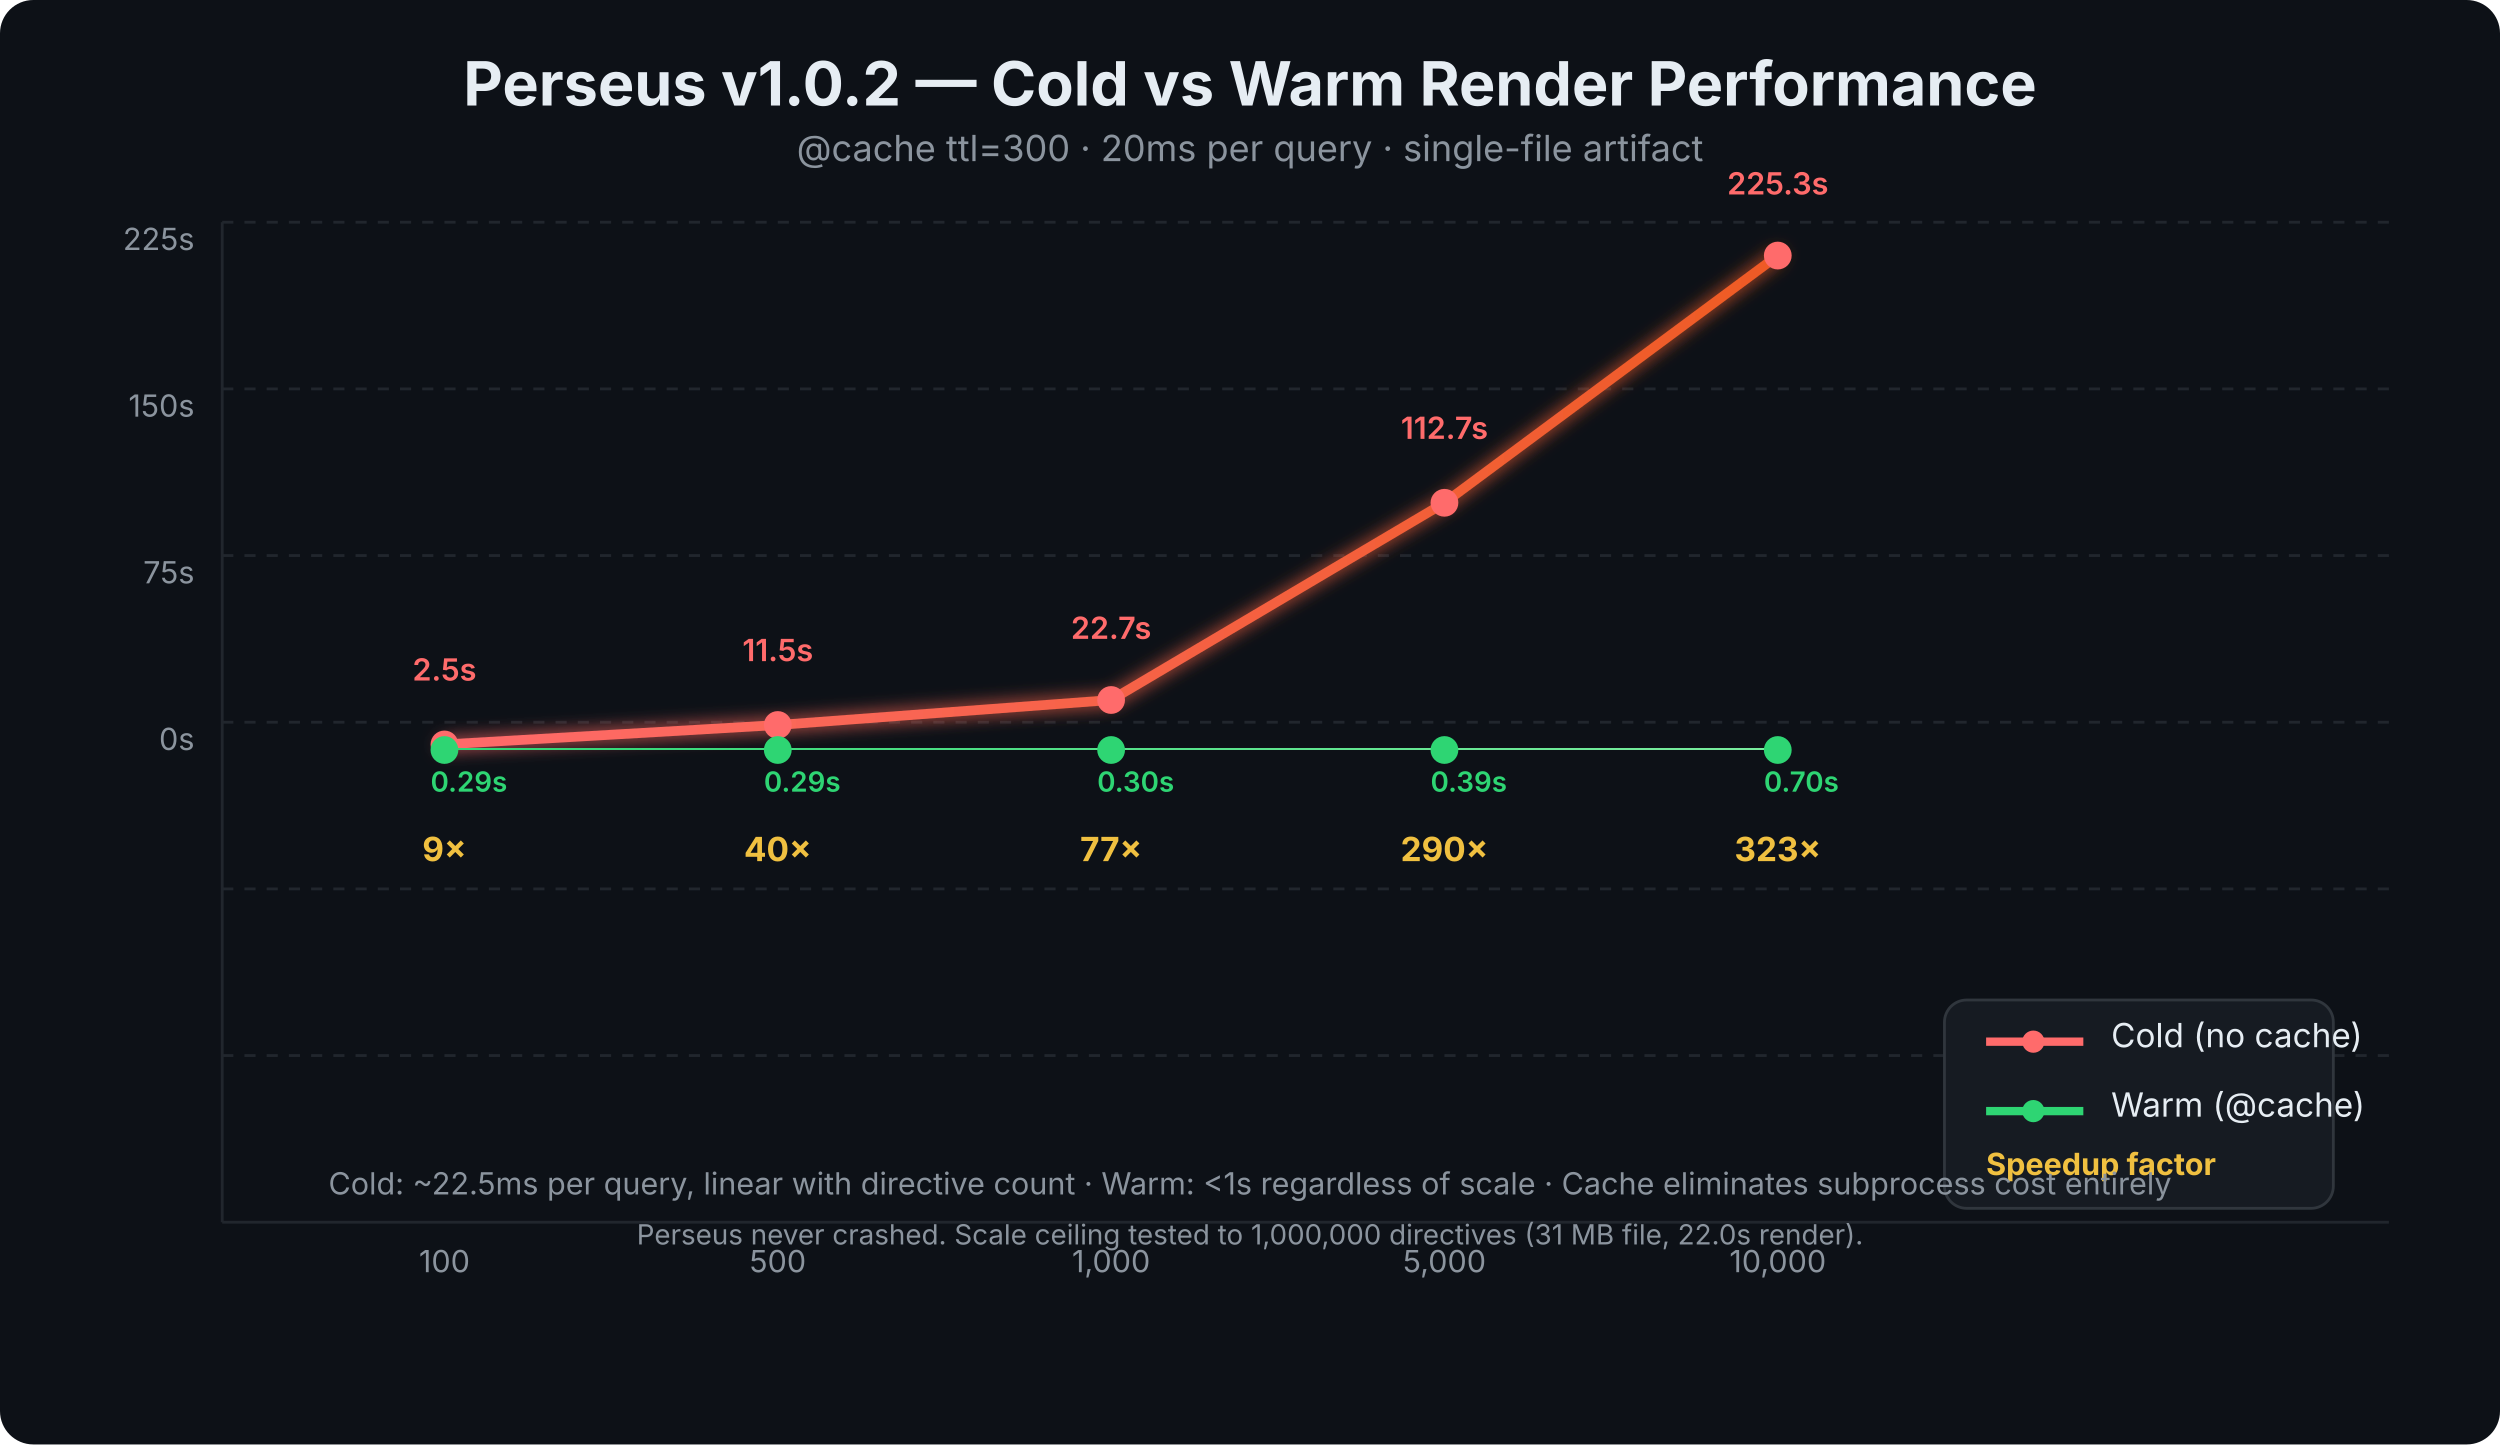
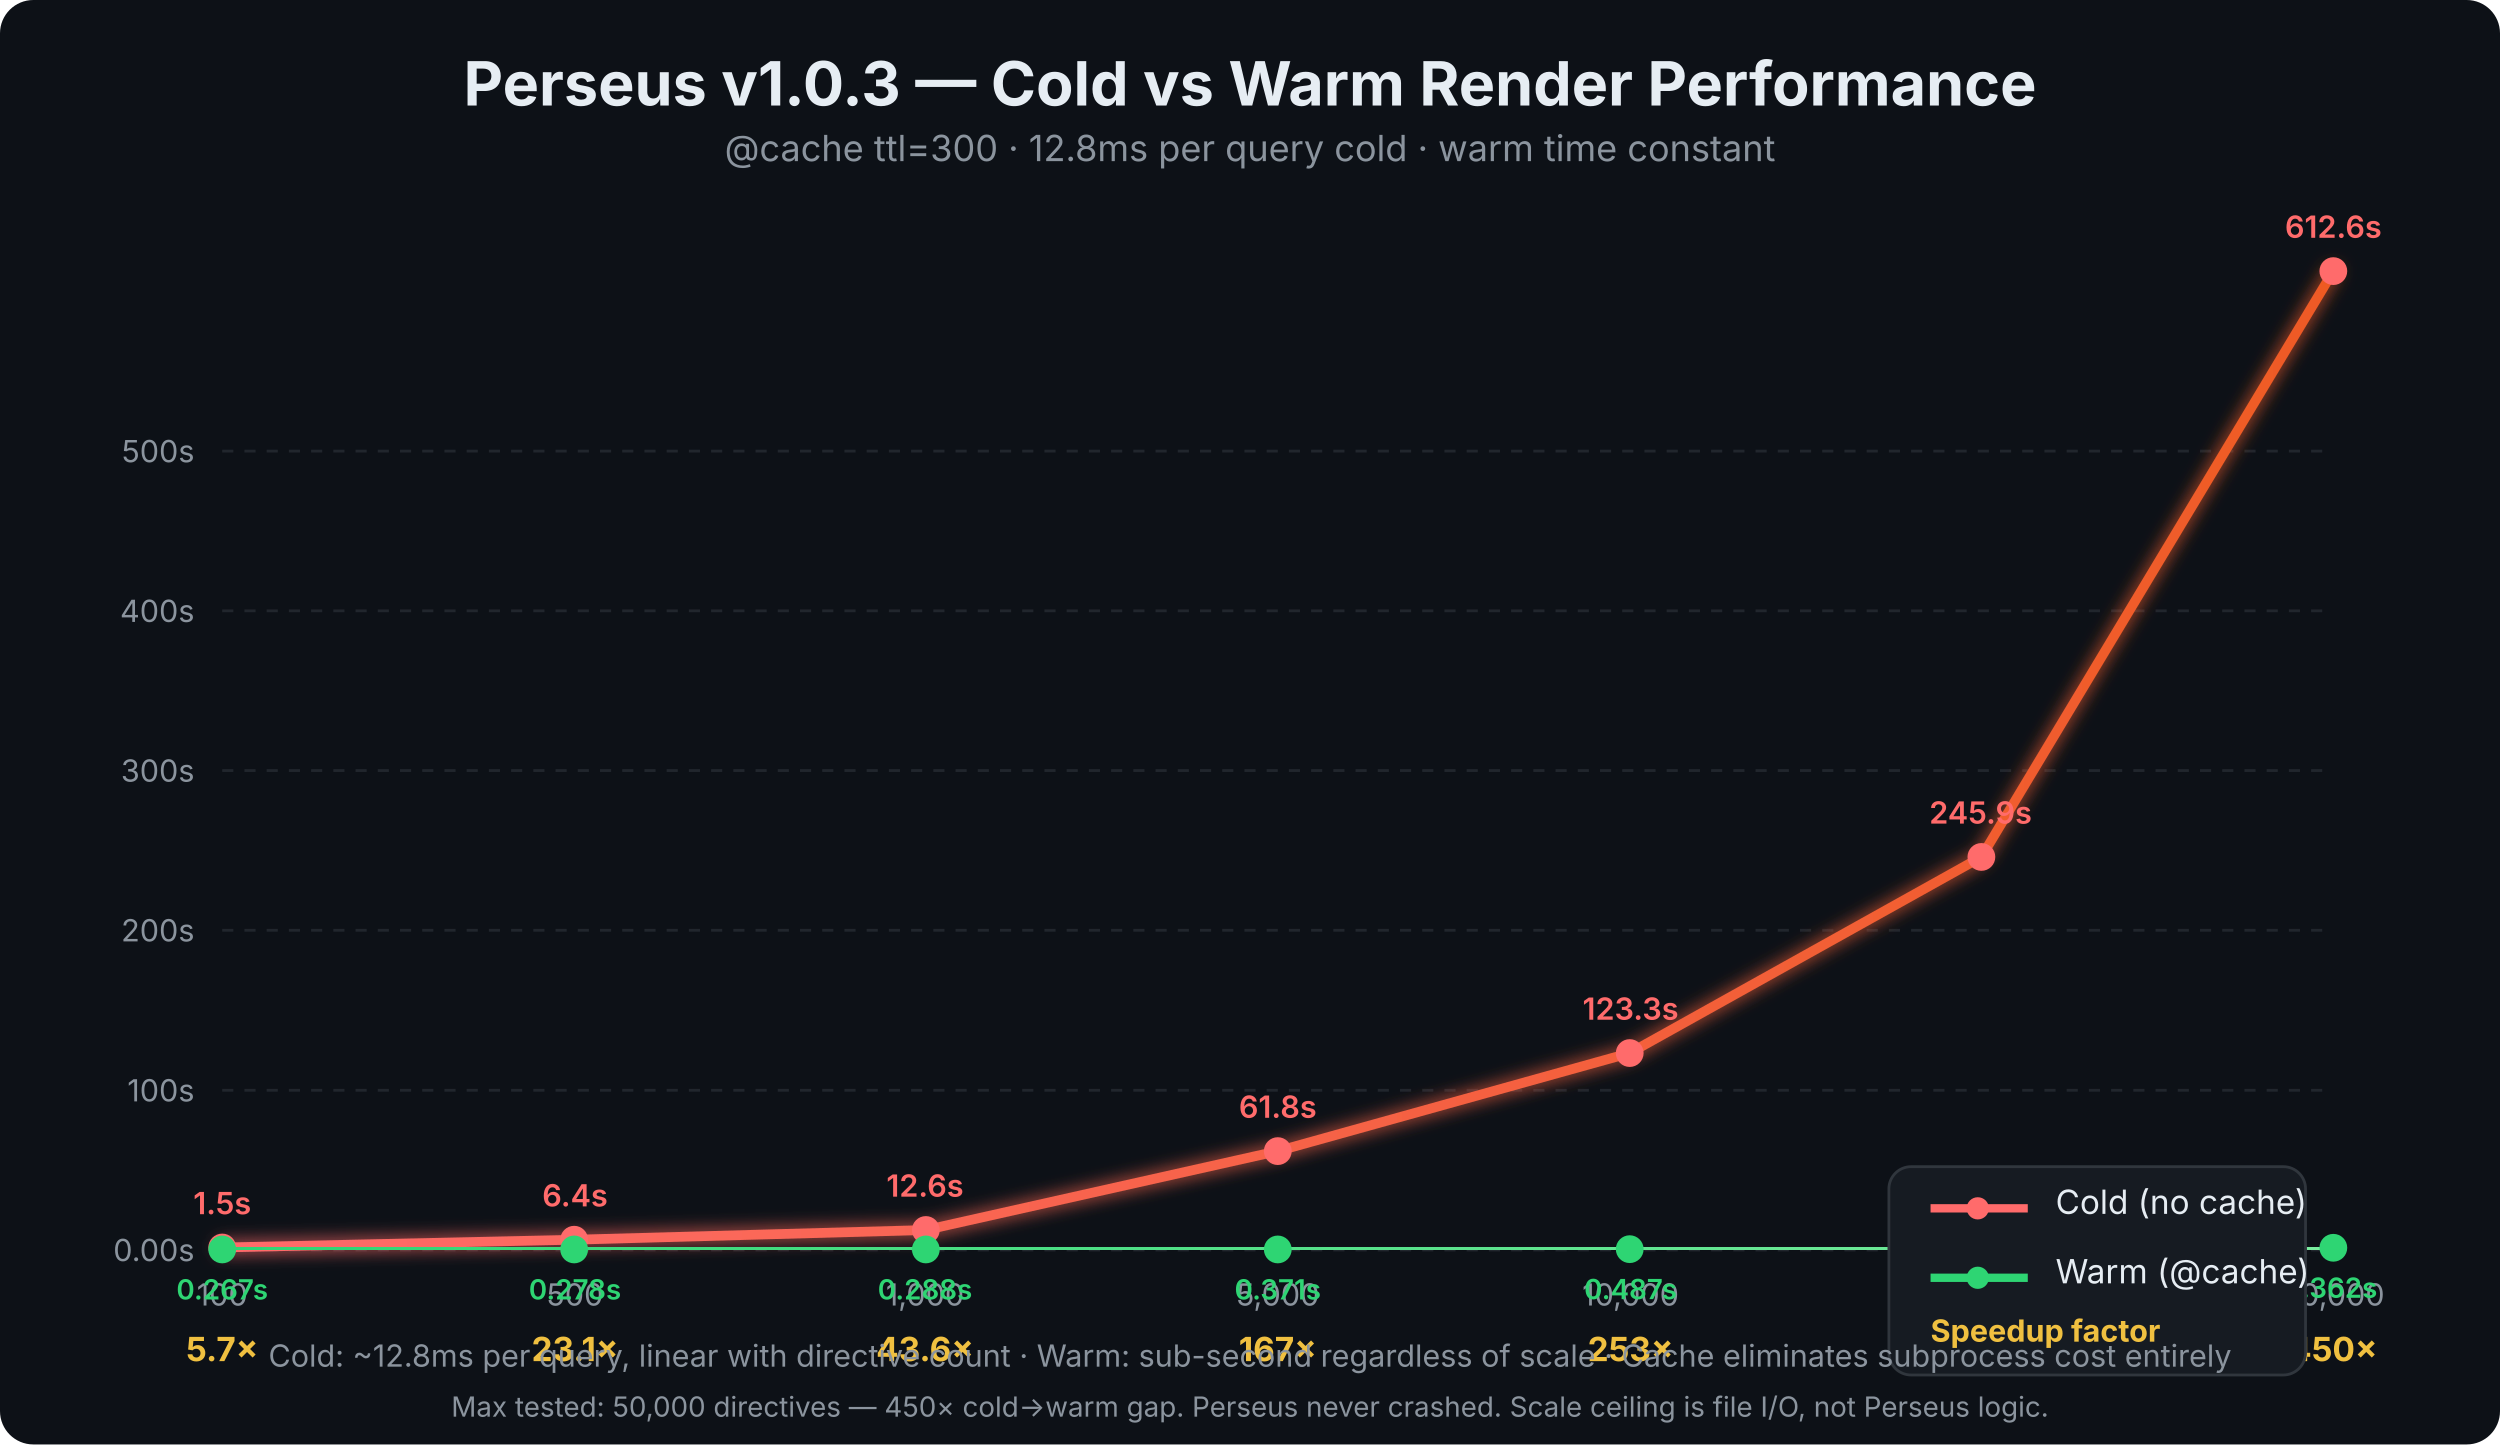
<svg xmlns="http://www.w3.org/2000/svg" viewBox="0 0 900 520" font-family="system-ui, -apple-system, sans-serif">
  <defs>
    <linearGradient id="coldGrad" x1="0" y1="0" x2="1" y2="0">
      <stop offset="0%" stop-color="#ff6b6b" />
      <stop offset="100%" stop-color="#ee5a24" />
    </linearGradient>
    <linearGradient id="warmGrad" x1="0" y1="0" x2="1" y2="0">
      <stop offset="0%" stop-color="#2ed573" />
      <stop offset="100%" stop-color="#7bed9f" />
    </linearGradient>
    <filter id="glow">
      <feGaussianBlur stdDeviation="3" result="blur" />
      <feMerge>
        <feMergeNode in="blur" />
        <feMergeNode in="SourceGraphic" />
      </feMerge>
    </filter>
  </defs>
  <rect width="900" height="520" fill="#0d1117" rx="12" />
-   <text x="450" y="38" text-anchor="middle" fill="#e6edf3" font-size="22" font-weight="700">Perseus v1.0.2 — Cold vs Warm Render Performance</text>
-   <text x="450" y="58" text-anchor="middle" fill="#8b949e" font-size="13">@cache ttl=300 · 20ms per query · single-file artifact</text>
-   <g stroke="#21262d" stroke-width="1">
-     <line x1="80" y1="80" x2="80" y2="440" />
-     <line x1="80" y1="440" x2="860" y2="440" />
-     <line x1="80" y1="380" x2="860" y2="380" stroke-dasharray="4,4" />
-     <line x1="80" y1="320" x2="860" y2="320" stroke-dasharray="4,4" />
-     <line x1="80" y1="260" x2="860" y2="260" stroke-dasharray="4,4" />
-     <line x1="80" y1="200" x2="860" y2="200" stroke-dasharray="4,4" />
-     <line x1="80" y1="140" x2="860" y2="140" stroke-dasharray="4,4" />
-     <line x1="80" y1="80" x2="860" y2="80" stroke-dasharray="4,4" />
-   </g>
+   <text x="450.0" y="38" text-anchor="middle" fill="#e6edf3" font-size="22" font-weight="700">Perseus v1.0.3 — Cold vs Warm Render Performance</text>
+   <text x="450.0" y="58" text-anchor="middle" fill="#8b949e" font-size="13">@cache ttl=300 · 12.8ms per query cold · warm time constant</text>
+   <line x1="80" y1="450.0" x2="840" y2="450.0" stroke="#21262d" stroke-width="1" stroke-dasharray="4,4" />
+   <line x1="80" y1="392.5" x2="840" y2="392.5" stroke="#21262d" stroke-width="1" stroke-dasharray="4,4" />
+   <line x1="80" y1="334.9" x2="840" y2="334.9" stroke="#21262d" stroke-width="1" stroke-dasharray="4,4" />
+   <line x1="80" y1="277.4" x2="840" y2="277.4" stroke="#21262d" stroke-width="1" stroke-dasharray="4,4" />
+   <line x1="80" y1="219.9" x2="840" y2="219.9" stroke="#21262d" stroke-width="1" stroke-dasharray="4,4" />
+   <line x1="80" y1="162.4" x2="840" y2="162.4" stroke="#21262d" stroke-width="1" stroke-dasharray="4,4" />
  <g fill="#8b949e" font-size="11" text-anchor="end">
-     <text x="70" y="90">225s</text>
-     <text x="70" y="150">150s</text>
-     <text x="70" y="210">75s</text>
-     <text x="70" y="270">0s</text>
+     <text x="70" y="454.0">0.00s</text>
+     <text x="70" y="396.5">100s</text>
+     <text x="70" y="338.9">200s</text>
+     <text x="70" y="281.4">300s</text>
+     <text x="70" y="223.9">400s</text>
+     <text x="70" y="166.4">500s</text>
  </g>
  <g fill="#8b949e" font-size="11" text-anchor="middle">
-     <text x="160" y="458">100</text>
-     <text x="280" y="458">500</text>
-     <text x="400" y="458">1,000</text>
-     <text x="520" y="458">5,000</text>
-     <text x="640" y="458">10,000</text>
+     <text x="80" y="470">100</text>
+     <text x="207" y="470">500</text>
+     <text x="333" y="470">1,000</text>
+     <text x="460" y="470">5,000</text>
+     <text x="587" y="470">10,000</text>
+     <text x="713" y="470">20,000</text>
+     <text x="840" y="470">50,000</text>
  </g>
-   <polyline points="160,268 280,261 400,252 520,181 640,92" fill="none" stroke="url(#coldGrad)" stroke-width="3.5" stroke-linecap="round" stroke-linejoin="round" filter="url(#glow)" />
+   <polyline points="80.0,449.1 206.7,446.3 333.3,442.8 460.0,414.4 586.7,379.1 713.3,308.5 840.0,97.6" fill="none" stroke="url(#coldGrad)" stroke-width="3.5" stroke-linecap="round" stroke-linejoin="round" filter="url(#glow)" />
  <g fill="#ff6b6b">
-     <circle cx="160" cy="268" r="5" />
-     <circle cx="280" cy="261" r="5" />
-     <circle cx="400" cy="252" r="5" />
-     <circle cx="520" cy="181" r="5" />
-     <circle cx="640" cy="92" r="5" />
+     <circle cx="80.0" cy="449.1" r="5" />
+     <circle cx="206.7" cy="446.3" r="5" />
+     <circle cx="333.3" cy="442.8" r="5" />
+     <circle cx="460.0" cy="414.4" r="5" />
+     <circle cx="586.7" cy="379.1" r="5" />
+     <circle cx="713.3" cy="308.5" r="5" />
+     <circle cx="840.0" cy="97.6" r="5" />
  </g>
  <g fill="#ff6b6b" font-size="11" font-weight="600">
-     <text x="160" y="245" text-anchor="middle">2.5s</text>
-     <text x="280" y="238" text-anchor="middle">11.5s</text>
-     <text x="400" y="230" text-anchor="middle">22.7s</text>
-     <text x="520" y="158" text-anchor="middle">112.7s</text>
-     <text x="640" y="70" text-anchor="middle">225.3s</text>
+     <text x="80" y="437.1" text-anchor="middle">1.5s</text>
+     <text x="207" y="434.3" text-anchor="middle">6.4s</text>
+     <text x="333" y="430.8" text-anchor="middle">12.6s</text>
+     <text x="460" y="402.4" text-anchor="middle">61.8s</text>
+     <text x="587" y="367.1" text-anchor="middle">123.3s</text>
+     <text x="713" y="296.5" text-anchor="middle">245.9s</text>
+     <text x="840" y="85.6" text-anchor="middle">612.6s</text>
  </g>
-   <polyline points="160,269.8 280,269.8 400,269.8 520,269.7 640,269.4" fill="none" stroke="url(#warmGrad)" stroke-width="3.5" stroke-linecap="round" stroke-linejoin="round" filter="url(#glow)" />
+   <polyline points="80.0,449.8 206.7,449.8 333.3,449.8 460.0,449.8 586.7,449.7 713.3,449.6 840.0,449.2" fill="none" stroke="url(#warmGrad)" stroke-width="3.5" stroke-linecap="round" stroke-linejoin="round" filter="url(#glow)" />
  <g fill="#2ed573">
-     <circle cx="160" cy="270" r="5" />
-     <circle cx="280" cy="270" r="5" />
-     <circle cx="400" cy="270" r="5" />
-     <circle cx="520" cy="270" r="5" />
-     <circle cx="640" cy="270" r="5" />
+     <circle cx="80.0" cy="449.8" r="5" />
+     <circle cx="206.7" cy="449.8" r="5" />
+     <circle cx="333.3" cy="449.8" r="5" />
+     <circle cx="460.0" cy="449.8" r="5" />
+     <circle cx="586.7" cy="449.7" r="5" />
+     <circle cx="713.3" cy="449.6" r="5" />
+     <circle cx="840.0" cy="449.2" r="5" />
  </g>
  <g fill="#2ed573" font-size="10" font-weight="600">
-     <text x="155" y="285">0.29s</text>
-     <text x="275" y="285">0.29s</text>
-     <text x="395" y="285">0.30s</text>
-     <text x="515" y="285">0.39s</text>
-     <text x="635" y="285">0.70s</text>
+     <text x="80" y="467.8" text-anchor="middle">0.267s</text>
+     <text x="207" y="467.8" text-anchor="middle">0.278s</text>
+     <text x="333" y="467.8" text-anchor="middle">0.288s</text>
+     <text x="460" y="467.8" text-anchor="middle">0.371s</text>
+     <text x="587" y="467.7" text-anchor="middle">0.487s</text>
+     <text x="713" y="467.6" text-anchor="middle">0.710s</text>
+     <text x="840" y="467.2" text-anchor="middle">1.362s</text>
  </g>
  <g fill="#f0c040" font-size="12" font-weight="700" text-anchor="middle">
-     <text x="160" y="310">9×</text>
-     <text x="280" y="310">40×</text>
-     <text x="400" y="310">77×</text>
-     <text x="520" y="310">290×</text>
-     <text x="640" y="310">323×</text>
+     <text x="80" y="490">5.7×</text>
+     <text x="207" y="490">23.1×</text>
+     <text x="333" y="490">43.6×</text>
+     <text x="460" y="490">167×</text>
+     <text x="587" y="490">253×</text>
+     <text x="713" y="490">346×</text>
+     <text x="840" y="490">450×</text>
  </g>
-   <g transform="translate(700, 360)">
-     <rect x="0" y="0" width="140" height="75" rx="8" fill="#161b22" stroke="#30363d" stroke-width="1" />
+   <g transform="translate(680, 420)">
+     <rect x="0" y="0" width="150" height="75" rx="8" fill="#161b22" stroke="#30363d" stroke-width="1" />
    <line x1="15" y1="15" x2="50" y2="15" stroke="#ff6b6b" stroke-width="3" />
    <circle cx="32" cy="15" r="4" fill="#ff6b6b" />
    <text x="60" y="17" fill="#e6edf3" font-size="12">Cold (no cache)</text>
    <line x1="15" y1="40" x2="50" y2="40" stroke="#2ed573" stroke-width="3" />
    <circle cx="32" cy="40" r="4" fill="#2ed573" />
    <text x="60" y="42" fill="#e6edf3" font-size="12">Warm (@cache)</text>
    <text x="15" y="63" fill="#f0c040" font-size="11" font-weight="700">Speedup factor</text>
  </g>
-   <text x="450" y="430" text-anchor="middle" fill="#8b949e" font-size="11">
-     Cold: ~22.5ms per query, linear with directive count · Warm: &lt;1s regardless of scale · Cache eliminates subprocess cost entirely
+   <text x="450" y="492" text-anchor="middle" fill="#8b949e" font-size="11">
+     Cold: ~12.8ms per query, linear with directive count · Warm: sub-second regardless of scale · Cache eliminates subprocess cost entirely
  </text>
-   <text x="450" y="448" text-anchor="middle" fill="#8b949e" font-size="10">
-     Perseus never crashed. Scale ceiling tested to 1,000,000 directives (31 MB file, 22.0s render).
+   <text x="450" y="510" text-anchor="middle" fill="#8b949e" font-size="10">
+     Max tested: 50,000 directives — 450× cold→warm gap. Perseus never crashed. Scale ceiling is file I/O, not Perseus logic.
  </text>
</svg>
